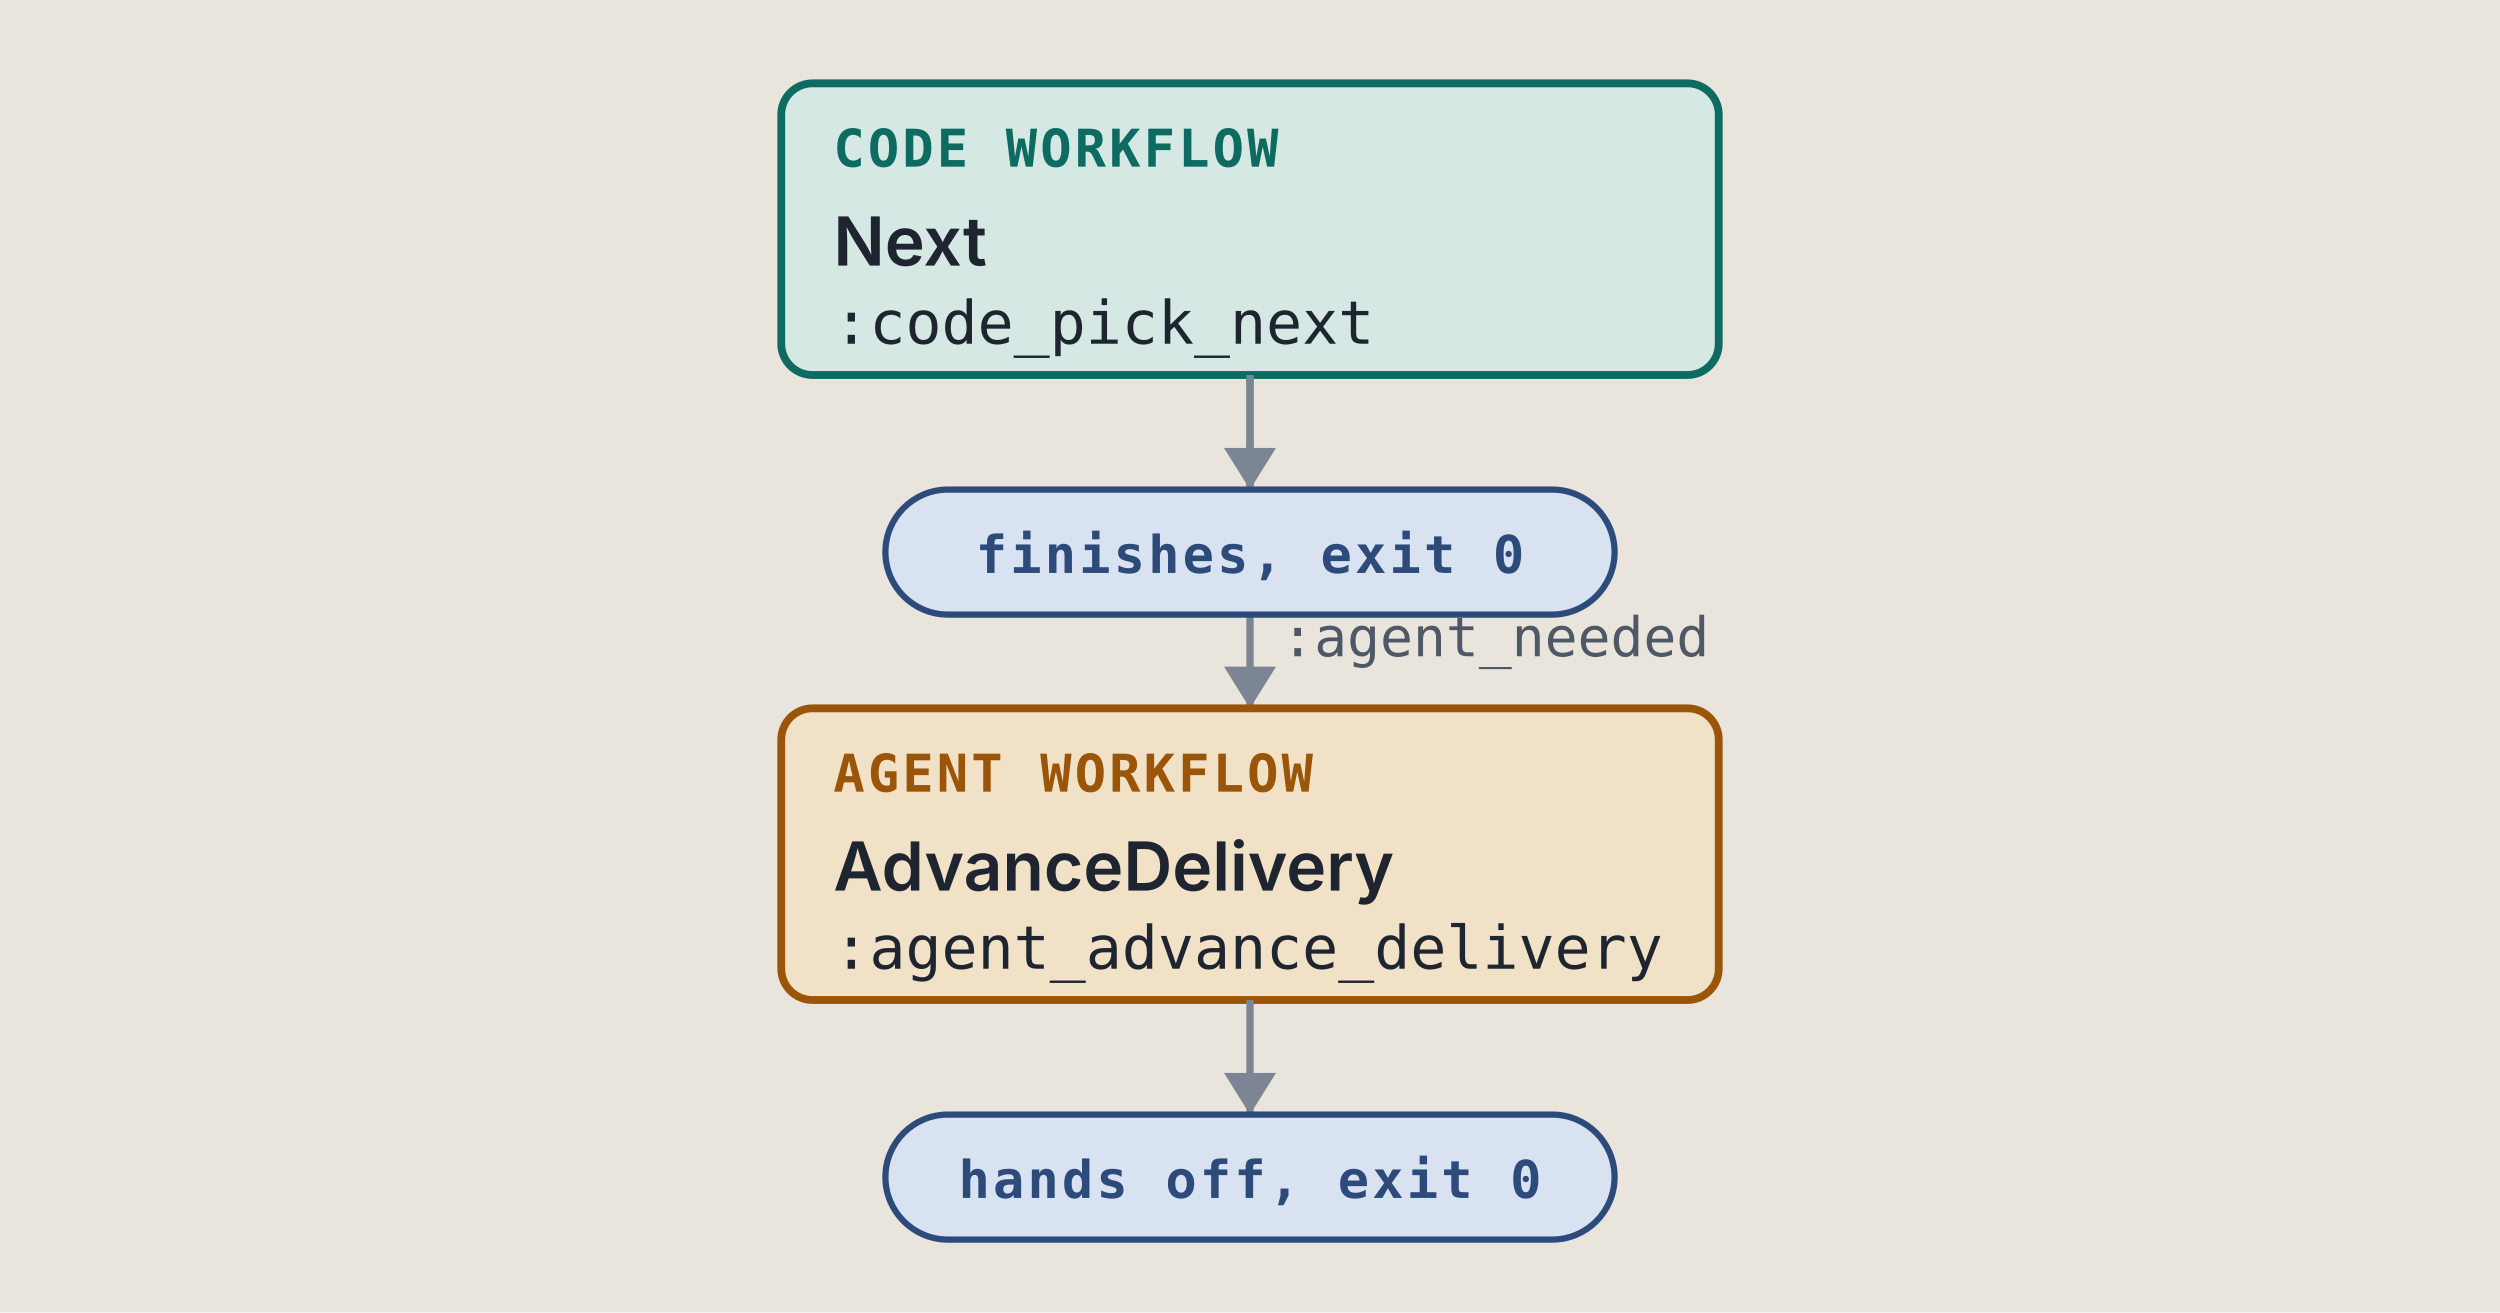
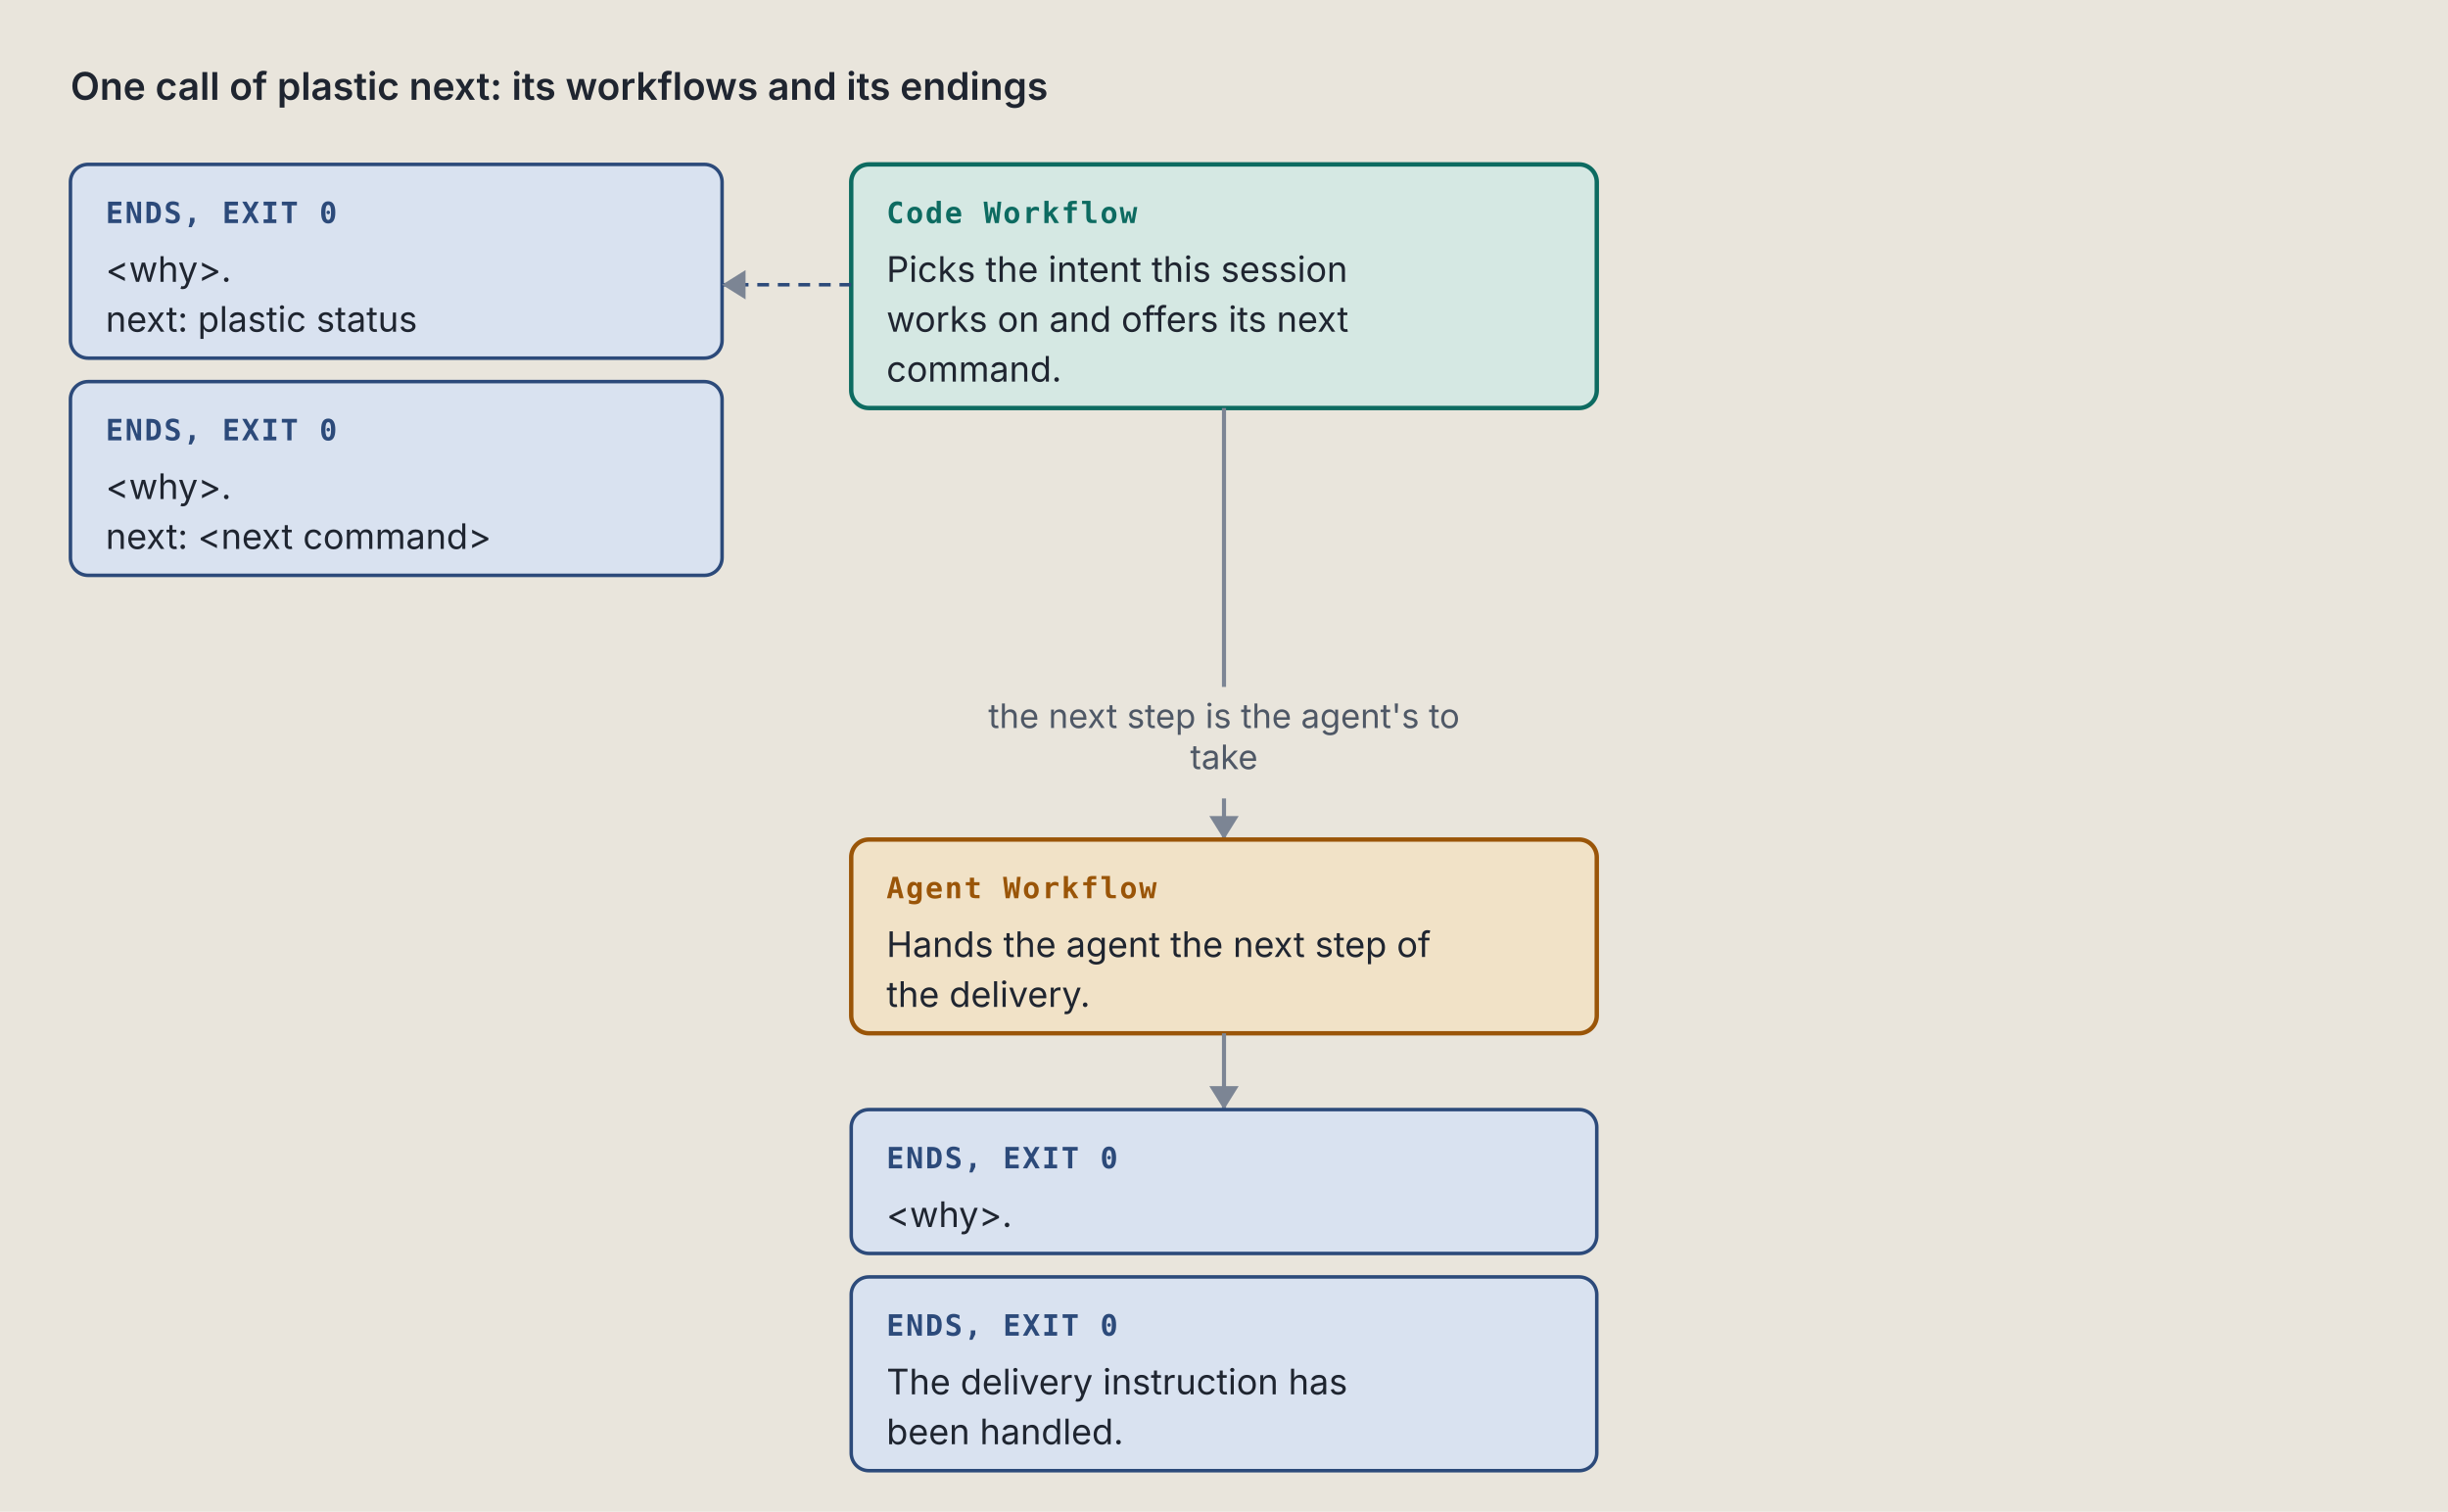
- <svg xmlns="http://www.w3.org/2000/svg" viewBox="0 0 480 252" width="480" height="252" role="img" xml:space="preserve">
+ <svg xmlns="http://www.w3.org/2000/svg" viewBox="0 0 834 515" width="834" height="515" role="img" xml:space="preserve">
  <style>.ground { fill: #e9e5dc; }
.card { fill: #f4f1ea; stroke: #7c8594; stroke-width: 1; }
.lane-code { fill: #d5e8e3; stroke: #0d6b61; stroke-width: 1.5; }
.lane-agent { fill: #f1e2c7; stroke: #9a5508; stroke-width: 1.5; }
.stop-refusal { fill: #e4dcf5; stroke: #5b35b0; stroke-width: 1.2; }
.stop-failure { fill: #f4d9d4; stroke: #a8261b; stroke-width: 1.2; }
.end { fill: #d9e2f0; stroke: #2c4a7a; stroke-width: 1.2; }
+ .stop-end { fill: #d9e2f0; stroke: #2c4a7a; stroke-width: 1.2; }
+ .stop-handoff { fill: #f1e2c7; stroke: #9a5508; stroke-width: 1.2; stroke-dasharray: 5 3; }
+ .wire-handoff { fill: none; stroke: #9a5508; stroke-width: 1.2; stroke-dasharray: 4 3; }
+ .wire-end { fill: none; stroke: #2c4a7a; stroke-width: 1.2; stroke-dasharray: 4 3; }
+ .tag-handoff { fill: #9a5508; }
+ .k { fill: #4f5866; font: 11.5px "IBM Plex Sans", system-ui, -apple-system, "Segoe UI", sans-serif; }
+ .way { fill: #1f2530; font: italic 12.5px "IBM Plex Sans", system-ui, -apple-system, "Segoe UI", sans-serif; }
.wire { fill: none; stroke: #7c8594; stroke-width: 1.4; }
.wire-read { fill: none; stroke: #7c8594; stroke-width: 1.4; stroke-dasharray: 5 3; }
.wire-refusal { fill: none; stroke: #5b35b0; stroke-width: 1.2; stroke-dasharray: 4 3; }
.wire-failure { fill: none; stroke: #a8261b; stroke-width: 1.2; stroke-dasharray: 4 3; }
.head { fill: #7c8594; }
.t { fill: #1f2530; font: 12px "IBM Plex Sans", system-ui, -apple-system, "Segoe UI", sans-serif; }
.tb { fill: #1f2530; font: 600 13px "IBM Plex Sans", system-ui, -apple-system, "Segoe UI", sans-serif; }
.tm { fill: #1f2530; font: 11.5px "IBM Plex Mono", ui-monospace, Menlo, Consolas, monospace; }
.tag { font: 600 10px "IBM Plex Mono", ui-monospace, Menlo, Consolas, monospace; letter-spacing: .06em; }
.tag-code { fill: #0d6b61; } .tag-agent { fill: #9a5508; } .tag-refusal { fill: #5b35b0; }
.tag-failure { fill: #a8261b; } .tag-end { fill: #2c4a7a; } .tag-muted { fill: #4f5866; }
.tm.tag-muted { font-size: 10.5px; }
.db { fill: #d9e2f0; stroke: #2c4a7a; stroke-width: 1.2; }
.codebox { fill: #f4f1ea; stroke: #7c8594; stroke-width: 1; }
.cx { fill: #1f2530; font: 12px "IBM Plex Mono", ui-monospace, Menlo, Consolas, monospace; white-space: pre; }
.cx-n { fill: #4f5866; font: 11px "IBM Plex Mono", ui-monospace, Menlo, Consolas, monospace; }
.cx-k { fill: #5b35b0; } .cx-s { fill: #9a5508; } .cx-y { fill: #0d6b61; }
.cx-w { fill: #2c4a7a; font-weight: 600; } .cx-t { fill: #a8261b; } .cx-c { fill: #4f5866; font-style: italic; }
.badge { fill: #2c4a7a; } .badge-t { fill: #e9e5dc; font: 600 11px "IBM Plex Mono", ui-monospace, Menlo, Consolas, monospace; }
.bracket { fill: none; stroke: #2c4a7a; stroke-width: 1.4; }
.term { fill: #16191e; stroke: #7c8594; stroke-width: 1; }
.term-t { fill: #e6e2d8; font: 12px "IBM Plex Mono", ui-monospace, Menlo, Consolas, monospace; }
.term-p { fill: #8fd18f; font: 12px "IBM Plex Mono", ui-monospace, Menlo, Consolas, monospace; }
.term-m { fill: #a3abb6; font: 12px "IBM Plex Mono", ui-monospace, Menlo, Consolas, monospace; }
.big { font: 700 36px "IBM Plex Mono", ui-monospace, Menlo, Consolas, monospace; }

@media (prefers-color-scheme: dark) {
.ground { fill: #171a1f; }
.card { fill: #20242b; stroke: #8a93a2; stroke-width: 1; }
.lane-code { fill: #173a36; stroke: #5cc4b4; stroke-width: 1.5; }
.lane-agent { fill: #3d2e17; stroke: #e5a95a; stroke-width: 1.5; }
.stop-refusal { fill: #2d2445; stroke: #b59cf2; stroke-width: 1.2; }
.stop-failure { fill: #45211e; stroke: #f2958a; stroke-width: 1.2; }
.end { fill: #1f2c42; stroke: #97b6e8; stroke-width: 1.2; }
+ .stop-end { fill: #1f2c42; stroke: #97b6e8; stroke-width: 1.2; }
+ .stop-handoff { fill: #3d2e17; stroke: #e5a95a; stroke-width: 1.2; stroke-dasharray: 5 3; }
+ .wire-handoff { fill: none; stroke: #e5a95a; stroke-width: 1.2; stroke-dasharray: 4 3; }
+ .wire-end { fill: none; stroke: #97b6e8; stroke-width: 1.2; stroke-dasharray: 4 3; }
+ .tag-handoff { fill: #e5a95a; }
+ .k { fill: #b3b9c3; font: 11.5px "IBM Plex Sans", system-ui, -apple-system, "Segoe UI", sans-serif; }
+ .way { fill: #e8e4da; font: italic 12.5px "IBM Plex Sans", system-ui, -apple-system, "Segoe UI", sans-serif; }
.wire { fill: none; stroke: #8a93a2; stroke-width: 1.4; }
.wire-read { fill: none; stroke: #8a93a2; stroke-width: 1.4; stroke-dasharray: 5 3; }
.wire-refusal { fill: none; stroke: #b59cf2; stroke-width: 1.2; stroke-dasharray: 4 3; }
.wire-failure { fill: none; stroke: #f2958a; stroke-width: 1.2; stroke-dasharray: 4 3; }
.head { fill: #8a93a2; }
.t { fill: #e8e4da; font: 12px "IBM Plex Sans", system-ui, -apple-system, "Segoe UI", sans-serif; }
.tb { fill: #e8e4da; font: 600 13px "IBM Plex Sans", system-ui, -apple-system, "Segoe UI", sans-serif; }
.tm { fill: #e8e4da; font: 11.5px "IBM Plex Mono", ui-monospace, Menlo, Consolas, monospace; }
.tag { font: 600 10px "IBM Plex Mono", ui-monospace, Menlo, Consolas, monospace; letter-spacing: .06em; }
.tag-code { fill: #5cc4b4; } .tag-agent { fill: #e5a95a; } .tag-refusal { fill: #b59cf2; }
.tag-failure { fill: #f2958a; } .tag-end { fill: #97b6e8; } .tag-muted { fill: #b3b9c3; }
.tm.tag-muted { font-size: 10.5px; }
.db { fill: #1f2c42; stroke: #97b6e8; stroke-width: 1.2; }
.codebox { fill: #20242b; stroke: #8a93a2; stroke-width: 1; }
.cx { fill: #e8e4da; font: 12px "IBM Plex Mono", ui-monospace, Menlo, Consolas, monospace; white-space: pre; }
.cx-n { fill: #b3b9c3; font: 11px "IBM Plex Mono", ui-monospace, Menlo, Consolas, monospace; }
.cx-k { fill: #b59cf2; } .cx-s { fill: #e5a95a; } .cx-y { fill: #5cc4b4; }
.cx-w { fill: #97b6e8; font-weight: 600; } .cx-t { fill: #f2958a; } .cx-c { fill: #b3b9c3; font-style: italic; }
.badge { fill: #97b6e8; } .badge-t { fill: #171a1f; font: 600 11px "IBM Plex Mono", ui-monospace, Menlo, Consolas, monospace; }
.bracket { fill: none; stroke: #97b6e8; stroke-width: 1.4; }
.term { fill: #16191e; stroke: #8a93a2; stroke-width: 1; }
.term-t { fill: #e6e2d8; font: 12px "IBM Plex Mono", ui-monospace, Menlo, Consolas, monospace; }
.term-p { fill: #8fd18f; font: 12px "IBM Plex Mono", ui-monospace, Menlo, Consolas, monospace; }
.term-m { fill: #a3abb6; font: 12px "IBM Plex Mono", ui-monospace, Menlo, Consolas, monospace; }
.big { font: 700 36px "IBM Plex Mono", ui-monospace, Menlo, Consolas, monospace; }
}</style>
  <rect width="100%" height="100%" class="ground" />
-   <path d="M 240 72 L 240 104 L 240 104 L 240 136" class="wire" />
-   <path d="M 235 128 L 240 136 L 245 128 Z" class="head" />
-   <text x="246" y="126" class="tm tag-muted" text-anchor="start">:agent_needed</text>
-   <rect x="150" y="16" width="180" height="56" rx="6" class="lane-code" />
-   <text x="160" y="32" class="tag tag-code" text-anchor="start">CODE WORKFLOW</text>
-   <text x="160" y="51" class="tb" text-anchor="start">Next</text>
-   <text x="160" y="66" class="tm" text-anchor="start">:code_pick_next</text>
-   <rect x="150" y="136" width="180" height="56" rx="6" class="lane-agent" />
-   <text x="160" y="152" class="tag tag-agent" text-anchor="start">AGENT WORKFLOW</text>
-   <text x="160" y="171" class="tb" text-anchor="start">AdvanceDelivery</text>
-   <text x="160" y="186" class="tm" text-anchor="start">:agent_advance_delivery</text>
-   <path d="M 240 72 L 240 94" class="wire" />
-   <path d="M 235 86 L 240 94 L 245 86 Z" class="head" />
-   <rect x="170" y="94" width="140" height="24" rx="12" class="end" />
-   <text x="240" y="110" class="tag tag-end" text-anchor="middle">finishes, exit 0</text>
-   <path d="M 240 192 L 240 214" class="wire" />
-   <path d="M 235 206 L 240 214 L 245 206 Z" class="head" />
-   <rect x="170" y="214" width="140" height="24" rx="12" class="end" />
-   <text x="240" y="230" class="tag tag-end" text-anchor="middle">hands off, exit 0</text>
+   <text x="24" y="34" class="tb" text-anchor="start">One call of plastic next: its workflows and its endings</text>
+   <rect x="290" y="56" width="254" height="83" rx="6" class="lane-code" />
+   <text x="302" y="76" class="tag tag-code" text-anchor="start">Code Workflow</text>
+   <text x="302" y="96" class="t" text-anchor="start">Picks the intent this session</text>
+   <text x="302" y="113" class="t" text-anchor="start">works on and offers its next</text>
+   <text x="302" y="130" class="t" text-anchor="start">command.</text>
+   <rect x="24" y="56" width="222" height="66" rx="6" class="stop-end" />
+   <text x="36" y="76" class="tag tag-end" text-anchor="start">ENDS, EXIT 0</text>
+   <text x="36" y="96" class="t" text-anchor="start">&lt;why&gt;.</text>
+   <text x="36" y="113" class="t" text-anchor="start">next: plastic status</text>
+   <rect x="24" y="130" width="222" height="66" rx="6" class="stop-end" />
+   <text x="36" y="150" class="tag tag-end" text-anchor="start">ENDS, EXIT 0</text>
+   <text x="36" y="170" class="t" text-anchor="start">&lt;why&gt;.</text>
+   <text x="36" y="187" class="t" text-anchor="start">next: &lt;next command&gt;</text>
+   <path d="M 290 97 L 246 97" class="wire-end" />
+   <path d="M 254 92 L 246 97 L 254 102 Z" class="head" />
+   <path d="M 417 139 L 417 226 L 417 226 L 417 234" class="wire" />
+   <text x="417" y="248" class="k" text-anchor="middle">the next step is the agent's to</text>
+   <text x="417" y="262" class="k" text-anchor="middle">take</text>
+   <path d="M 417 272 L 417 286" class="wire" />
+   <path d="M 412 278 L 417 286 L 422 278 Z" class="head" />
+   <rect x="290" y="286" width="254" height="66" rx="6" class="lane-agent" />
+   <text x="302" y="306" class="tag tag-agent" text-anchor="start">Agent Workflow</text>
+   <text x="302" y="326" class="t" text-anchor="start">Hands the agent the next step of</text>
+   <text x="302" y="343" class="t" text-anchor="start">the delivery.</text>
+   <path d="M 417 352 L 417 378" class="wire" />
+   <path d="M 412 370 L 417 378 L 422 370 Z" class="head" />
+   <rect x="290" y="378" width="254" height="49" rx="6" class="stop-end" />
+   <text x="302" y="398" class="tag tag-end" text-anchor="start">ENDS, EXIT 0</text>
+   <text x="302" y="418" class="t" text-anchor="start">&lt;why&gt;.</text>
+   <rect x="290" y="435" width="254" height="66" rx="6" class="stop-end" />
+   <text x="302" y="455" class="tag tag-end" text-anchor="start">ENDS, EXIT 0</text>
+   <text x="302" y="475" class="t" text-anchor="start">The delivery instruction has</text>
+   <text x="302" y="492" class="t" text-anchor="start">been handled.</text>
</svg>
